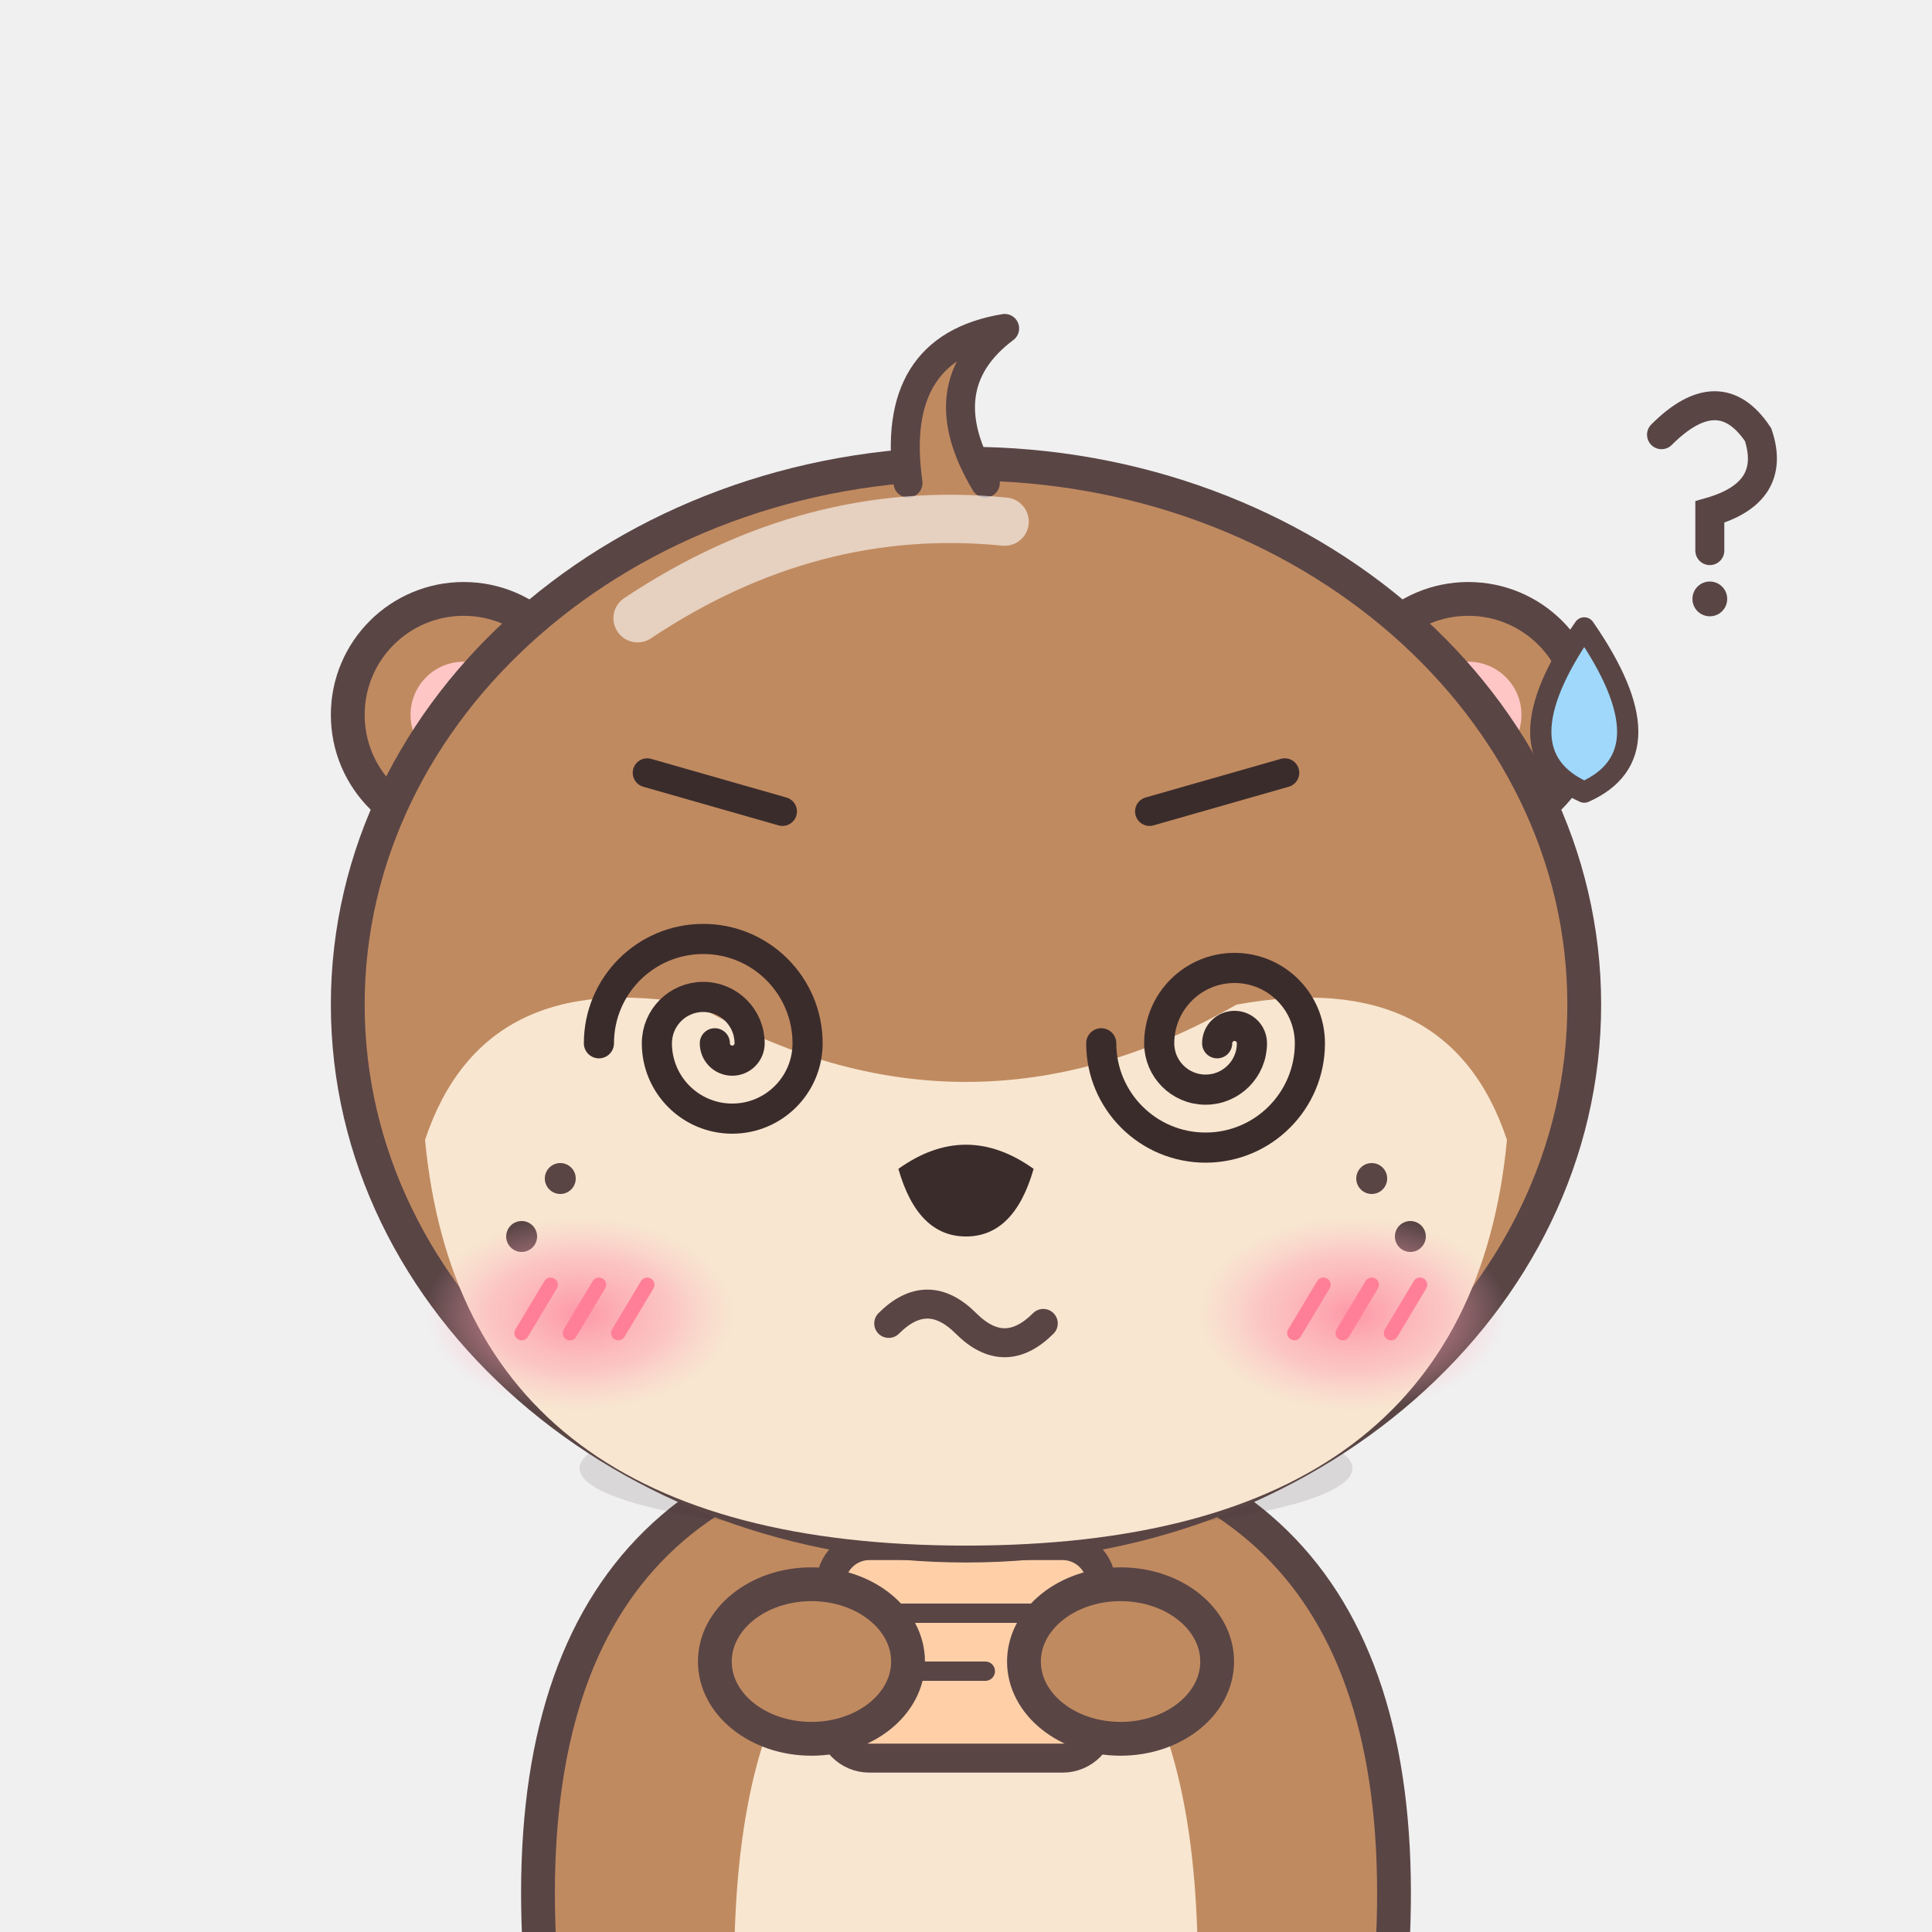
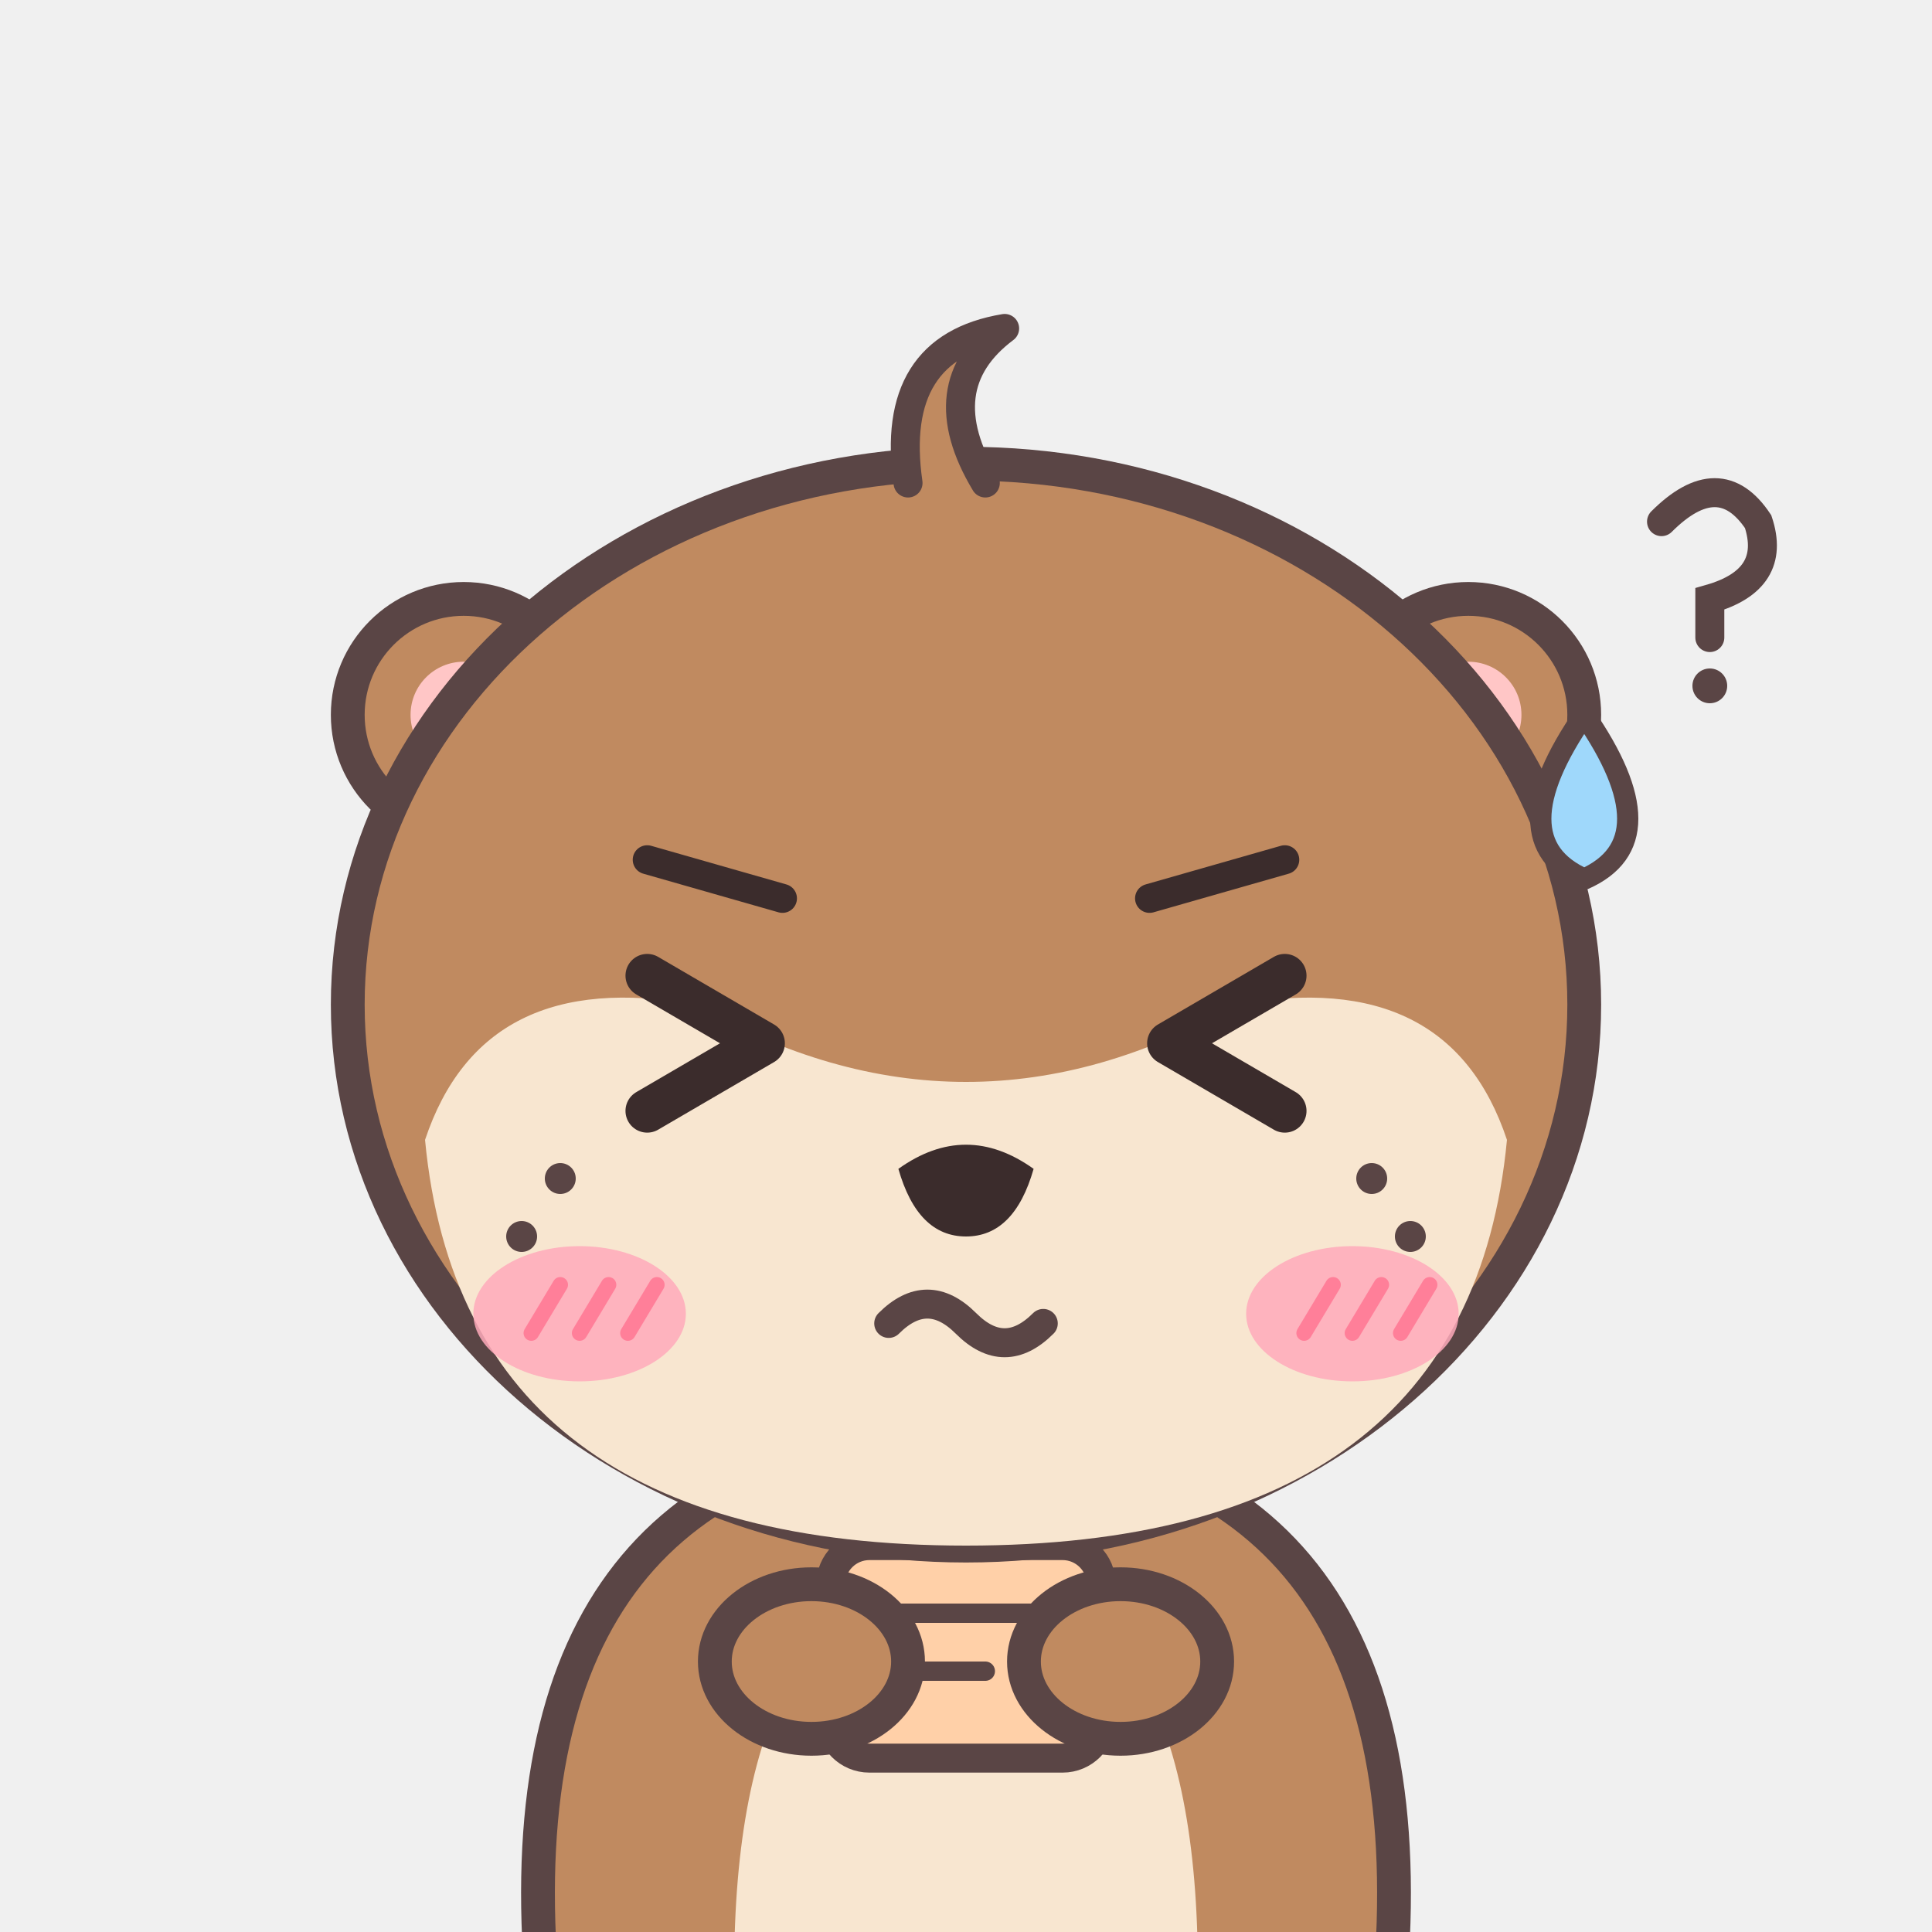
<svg xmlns="http://www.w3.org/2000/svg" viewBox="0 0 200 200" role="img" aria-label="コツメカワウソ">
-   <defs>
-     <linearGradient id="otter-iris" x1="0" y1="0" x2="0" y2="1">
-       <stop offset="0" stop-color="#4a2412" />
-       <stop offset="0.5" stop-color="#c0642a" />
-       <stop offset="1" stop-color="#ffc27a" />
-     </linearGradient>
-     <radialGradient id="otter-blush">
-       <stop offset="0" stop-color="#ff7d9a" stop-opacity="0.75" />
-       <stop offset="0.6" stop-color="#ff9fb4" stop-opacity="0.45" />
-       <stop offset="1" stop-color="#ffb3c4" stop-opacity="0" />
-     </radialGradient>
-   </defs>
  <path d="M56 204 Q52 150 100 148 Q148 150 144 204 Z" fill="#c08a60" stroke="#5a4545" stroke-width="3.5" stroke-linejoin="round" stroke-linecap="round" />
  <path d="M76 204 Q76 164 100 162 Q124 164 124 204 Z" fill="#f8e6d0" />
  <rect x="86" y="160" width="28" height="22" rx="4" fill="#ffd0a8" stroke="#5a4545" stroke-width="3" stroke-linejoin="round" stroke-linecap="round" />
  <path d="M92 167 h16 M92 173 h10" stroke="#5a4545" stroke-width="2" stroke-linecap="round" />
  <ellipse cx="84" cy="172" rx="10" ry="8" fill="#c08a60" stroke="#5a4545" stroke-width="3.5" stroke-linejoin="round" stroke-linecap="round" />
  <ellipse cx="116" cy="172" rx="10" ry="8" fill="#c08a60" stroke="#5a4545" stroke-width="3.5" stroke-linejoin="round" stroke-linecap="round" />
-   <ellipse cx="100" cy="152" rx="40" ry="7" fill="#3b2c2c" opacity="0.13" />
  <circle cx="48" cy="74" r="12" fill="#c08a60" stroke="#5a4545" stroke-width="3.5" stroke-linejoin="round" stroke-linecap="round" />
  <circle cx="152" cy="74" r="12" fill="#c08a60" stroke="#5a4545" stroke-width="3.5" stroke-linejoin="round" stroke-linecap="round" />
  <circle cx="48" cy="74" r="5.5" fill="#ffc6c6" />
  <circle cx="152" cy="74" r="5.5" fill="#ffc6c6" />
  <ellipse cx="100" cy="104" rx="64" ry="56" fill="#c08a60" stroke="#5a4545" stroke-width="3.5" stroke-linejoin="round" stroke-linecap="round" />
  <path d="M44 118 Q48 160 100 160 Q152 160 156 118 Q150 100 128 104 Q114 112 100 112 Q86 112 72 104 Q50 100 44 118 Z" fill="#f8e6d0" />
  <path d="M94 50 q-2 -14 10 -16 q-8 6 -2 16" fill="#c08a60" stroke="#5a4545" stroke-width="3" stroke-linejoin="round" stroke-linecap="round" />
  <path d="M93 121 q7 -5 14 0 q-2 7 -7 7 q-5 0 -7 -7z" fill="#3b2c2c" />
  <circle cx="58" cy="122" r="1.6" fill="#5a4545" />
  <circle cx="54" cy="128" r="1.6" fill="#5a4545" />
  <circle cx="142" cy="122" r="1.6" fill="#5a4545" />
  <circle cx="146" cy="128" r="1.6" fill="#5a4545" />
-   <path d="M66 64 Q84 52 104 54" fill="none" stroke="#fff" stroke-opacity="0.6" stroke-width="5" stroke-linecap="round" />
-   <ellipse cx="60" cy="136" rx="16" ry="10" fill="url(#otter-blush)" />
-   <path d="M54 138 l3 -5 M59 138 l3 -5 M64 138 l3 -5" stroke="#ff7f99" stroke-width="1.5" stroke-linecap="round" />
-   <ellipse cx="140" cy="136" rx="16" ry="10" fill="url(#otter-blush)" />
-   <path d="M134 138 l3 -5 M139 138 l3 -5 M144 138 l3 -5" stroke="#ff7f99" stroke-width="1.5" stroke-linecap="round" />
-   <path d="M67 80 L81 84" fill="none" stroke="#3b2c2c" stroke-width="3" stroke-linecap="round" />
-   <path d="M119 84 L133 80" fill="none" stroke="#3b2c2c" stroke-width="3" stroke-linecap="round" />
-   <g transform="translate(74 108) scale(1.2) translate(-74 -108)">
-     <path d="M74 108 a1.5 1.5 0 1 0 3 0 a4 4 0 1 0 -8 0 a6.5 6.5 0 1 0 13 0 a9 9 0 1 0 -18 0" fill="none" stroke="#3b2c2c" stroke-width="2.6" stroke-linecap="round" stroke-linejoin="round" />
-   </g>
-   <g transform="translate(126 108) scale(1.2) translate(-126 -108)">
-     <path d="M126 108 a1.5 1.5 0 1 1 3 0 a4 4 0 1 1 -8 0 a6.5 6.5 0 1 1 13 0 a9 9 0 1 1 -18 0" fill="none" stroke="#3b2c2c" stroke-width="2.6" stroke-linecap="round" stroke-linejoin="round" />
-   </g>
+   <ellipse cx="60" cy="136" rx="11" ry="7" fill="#ffaabb" opacity="0.85" />
+   <path d="M55 138 l3 -5 M60 138 l3 -5 M65 138 l3 -5" stroke="#ff7f99" stroke-width="1.6" stroke-linecap="round" />
+   <ellipse cx="140" cy="136" rx="11" ry="7" fill="#ffaabb" opacity="0.85" />
+   <path d="M135 138 l3 -5 M140 138 l3 -5 M145 138 l3 -5" stroke="#ff7f99" stroke-width="1.6" stroke-linecap="round" />
+   <path d="M67 89 L81 93" fill="none" stroke="#3b2c2c" stroke-width="3" stroke-linecap="round" />
+   <path d="M119 93 L133 89" fill="none" stroke="#3b2c2c" stroke-width="3" stroke-linecap="round" />
+   <path d="M67 101 L79 108 L67 115" fill="none" stroke="#3b2c2c" stroke-width="4.5" stroke-linecap="round" stroke-linejoin="round" />
+   <path d="M133 101 L121 108 L133 115" fill="none" stroke="#3b2c2c" stroke-width="4.5" stroke-linecap="round" stroke-linejoin="round" />
  <path d="M92 137 q4 -4 8 0 q4 4 8 0" fill="none" stroke="#5a4545" stroke-width="3" stroke-linecap="round" stroke-linejoin="round" />
-   <path d="M164 65 q-9 13 0 17 q9 -4 0 -17z" fill="#9fd8fb" stroke="#5a4545" stroke-width="2.2" stroke-linejoin="round" />
-   <path d="M172 45 q6 -6 10 0 q2 6 -5 8 v4" fill="none" stroke="#5a4545" stroke-width="3" stroke-linecap="round" />
-   <circle cx="177" cy="62" r="1.8" fill="#5a4545" />
+   <path d="M164 74 q-9 13 0 17 q9 -4 0 -17z" fill="#9fd8fb" stroke="#5a4545" stroke-width="2.2" stroke-linejoin="round" />
+   <path d="M172 54 q6 -6 10 0 q2 6 -5 8 v4" fill="none" stroke="#5a4545" stroke-width="3" stroke-linecap="round" />
+   <circle cx="177" cy="71" r="1.8" fill="#5a4545" />
</svg>
